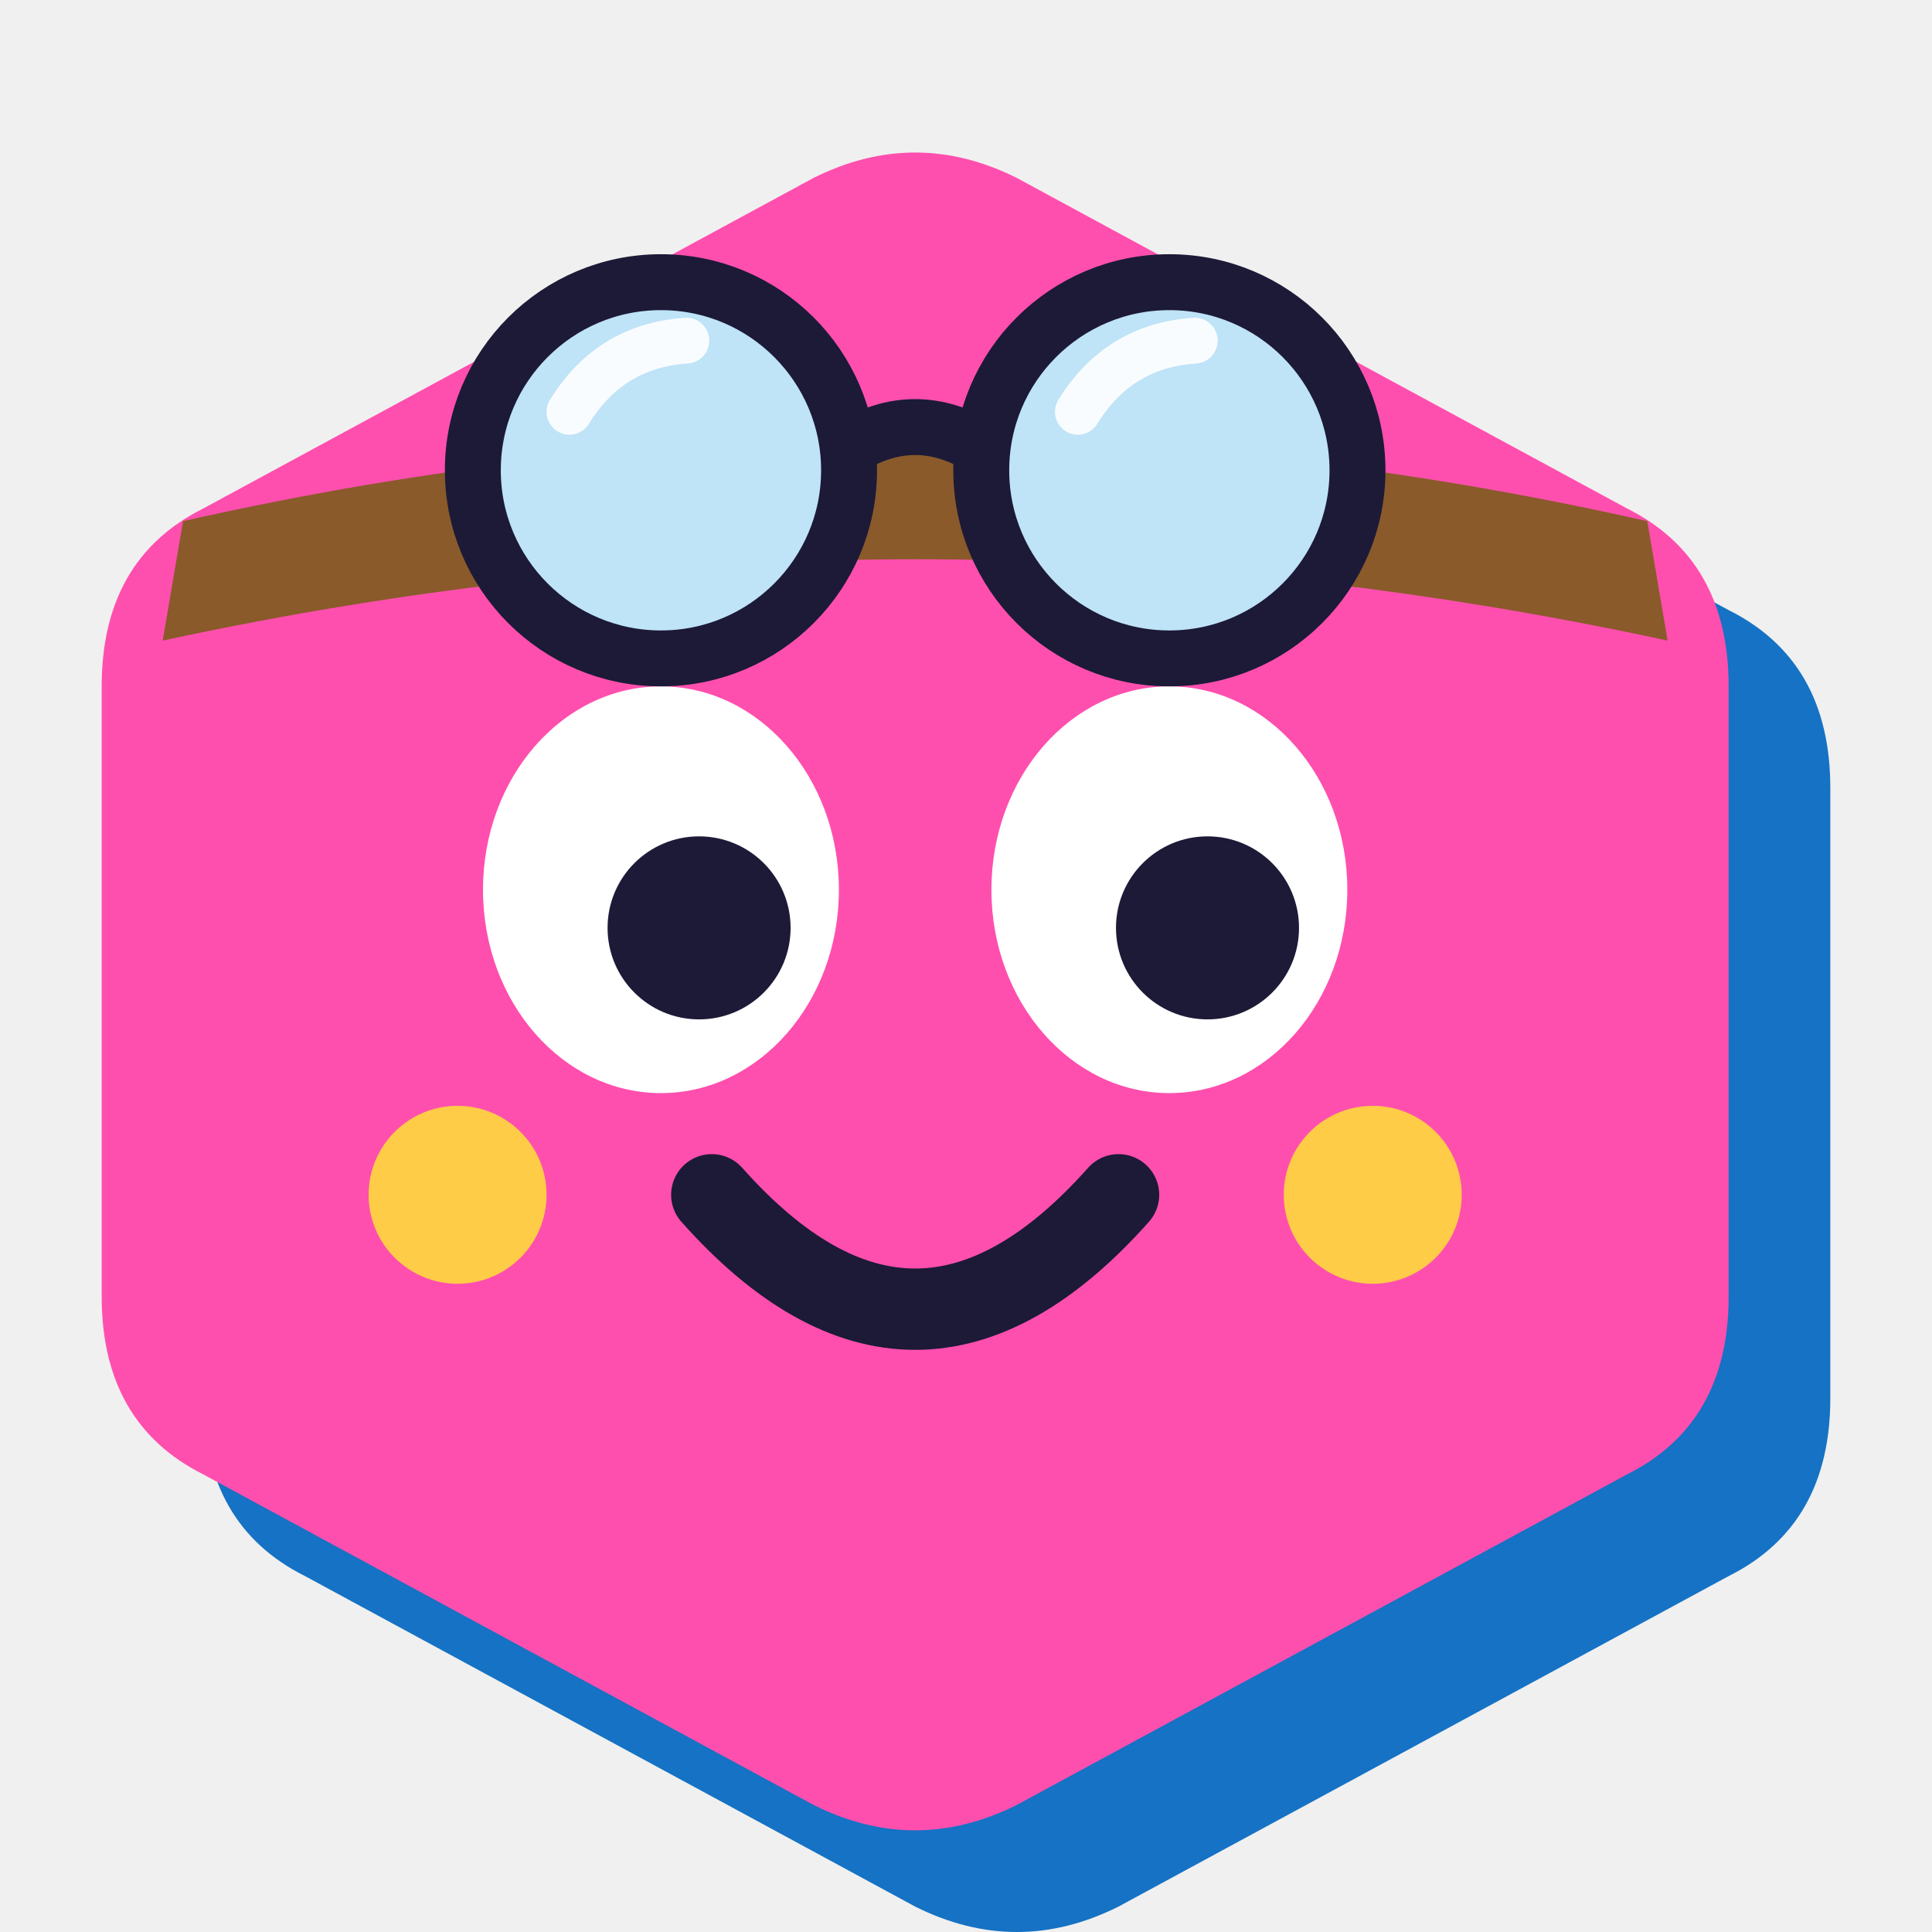
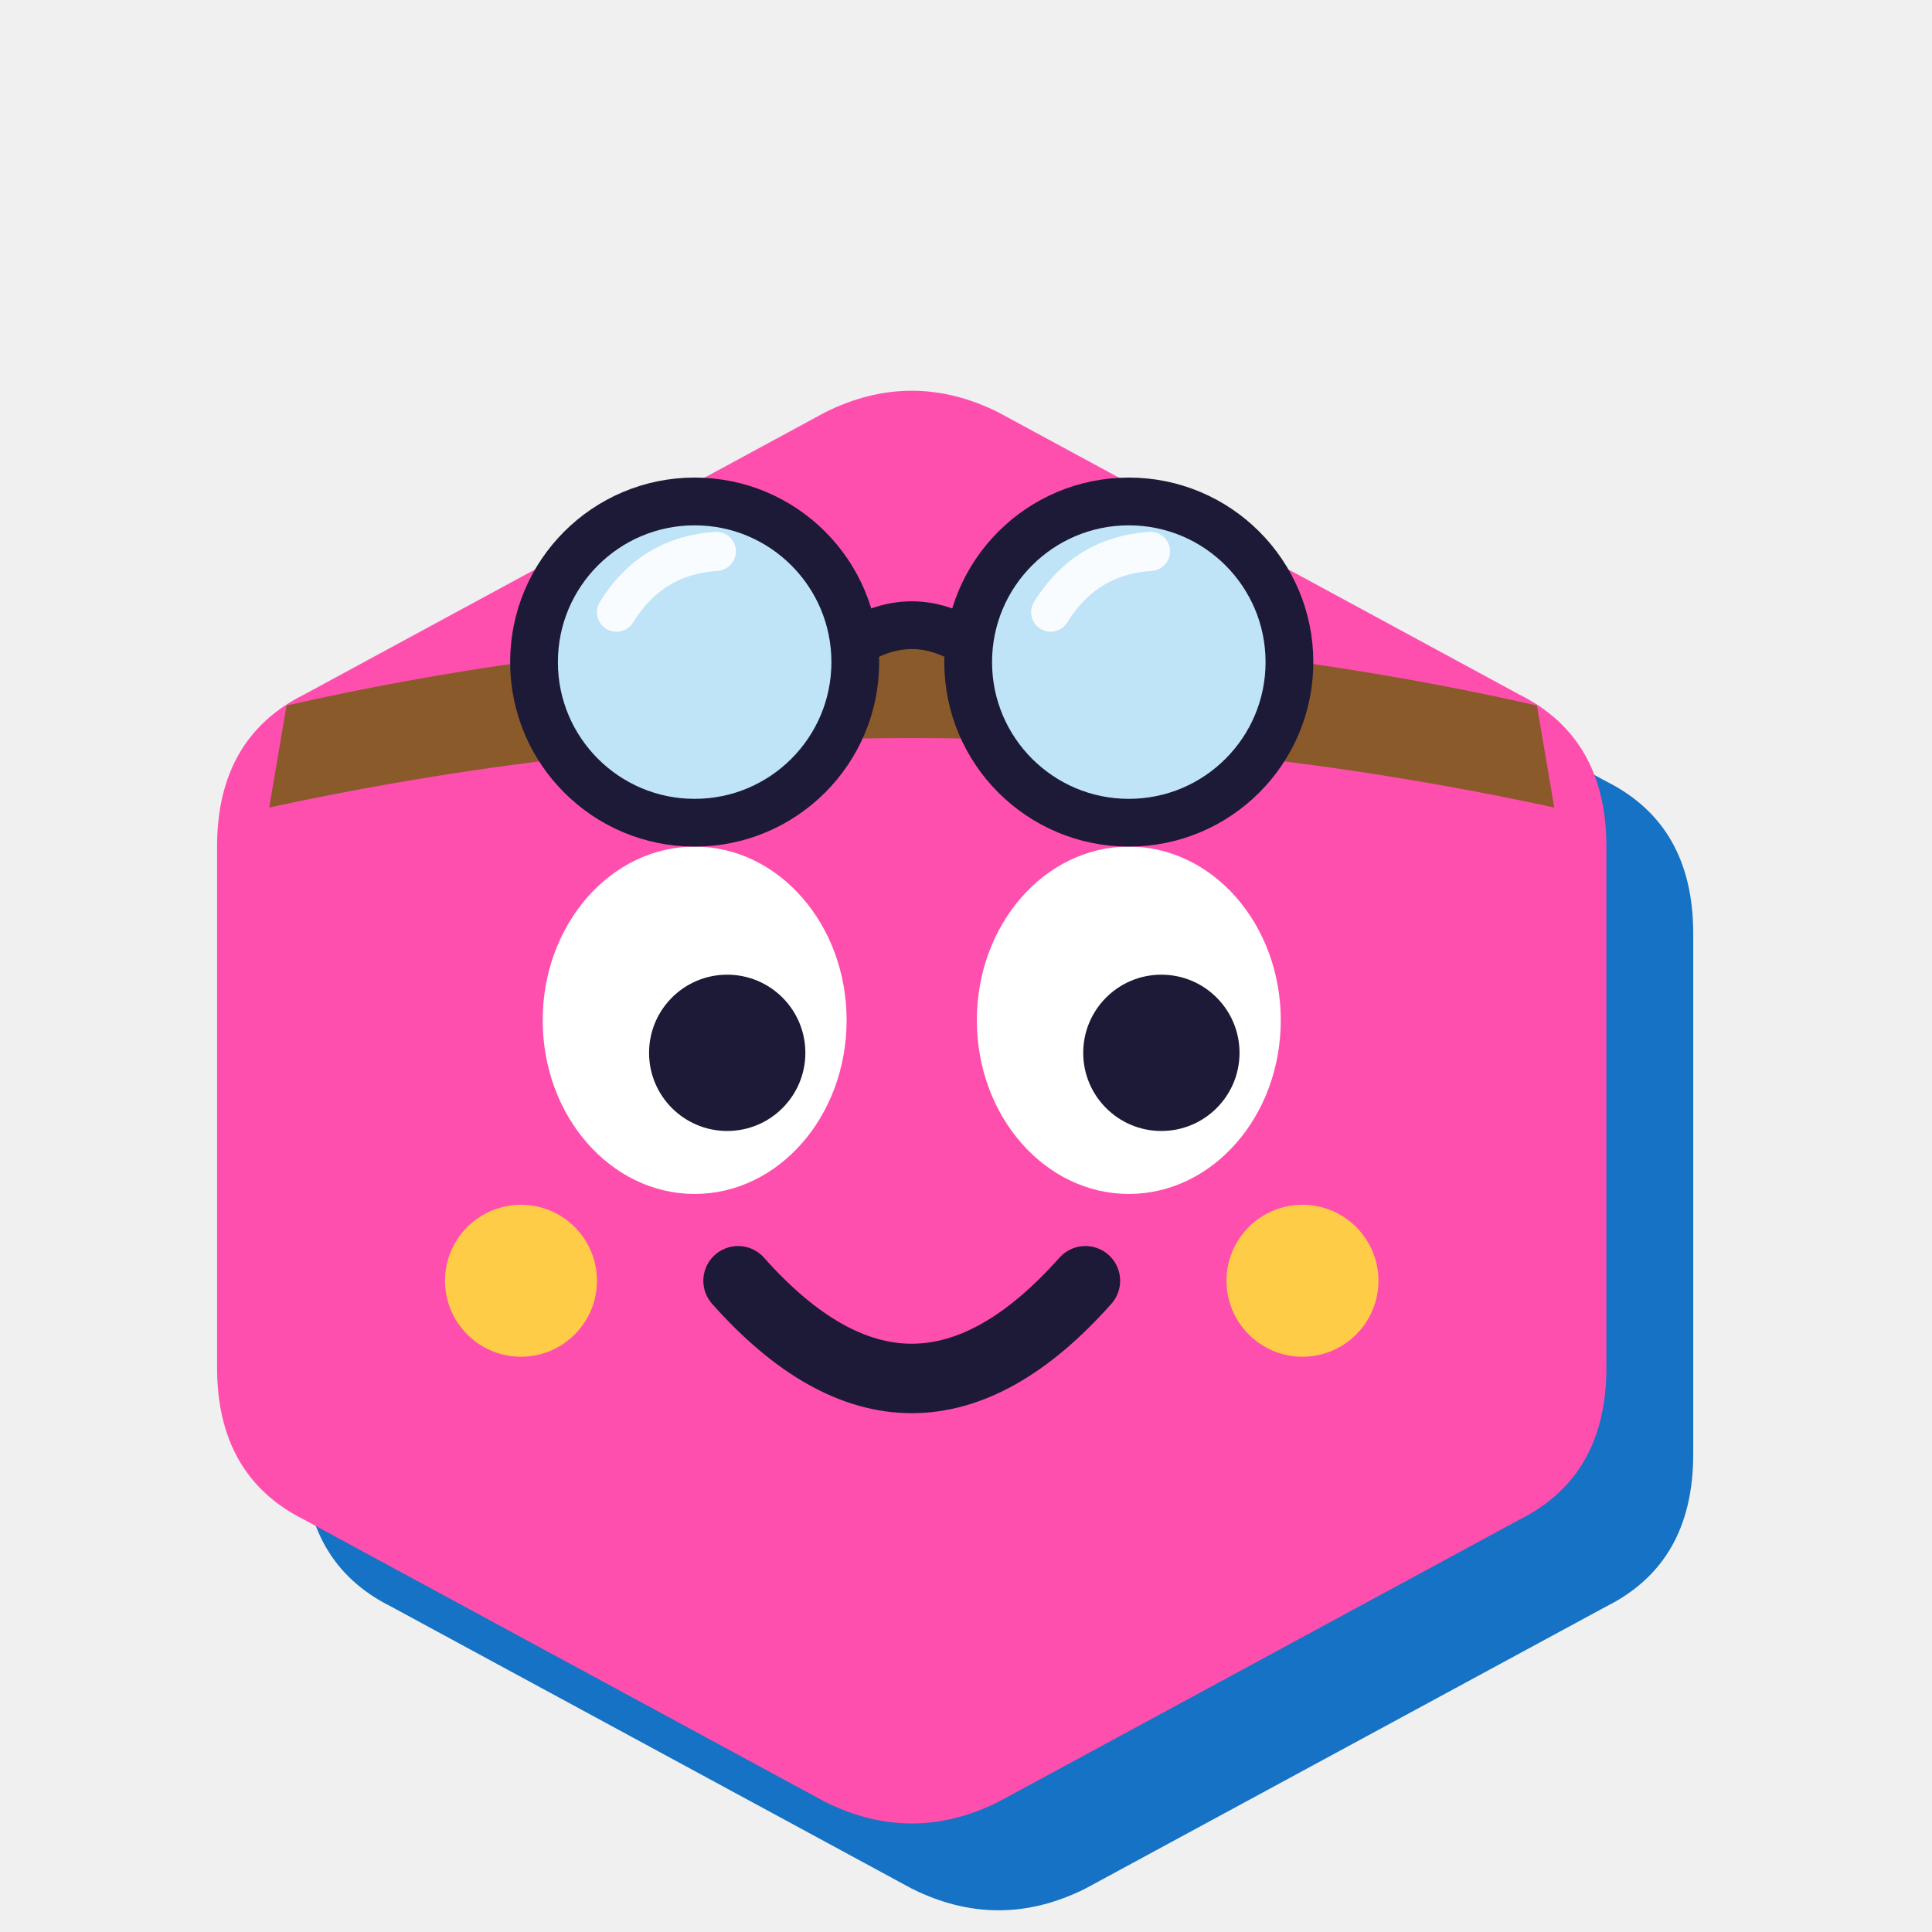
- <svg xmlns="http://www.w3.org/2000/svg" width="128" height="128" viewBox="-3 -1 74 76">
+ <svg xmlns="http://www.w3.org/2000/svg" width="128" height="128" viewBox="-10 -13 89 89">
  <path d="M36 6 L60 19 Q64 21 64 26 L64 50 Q64 55 60 57 L36 70 Q32 72 28 70 L4 57 Q0 55 0 50 L0 26 Q0 21 4 19 L28 6 Q32 4 36 6Z" transform="translate(4 4)" fill="#1572c4" />
  <path d="M36 6 L60 19 Q64 21 64 26 L64 50 Q64 55 60 57 L36 70 Q32 72 28 70 L4 57 Q0 55 0 50 L0 26 Q0 21 4 19 L28 6 Q32 4 36 6Z" fill="#ff4fae" />
  <ellipse cx="22" cy="34" rx="7" ry="8" fill="#fff" />
  <ellipse cx="42" cy="34" rx="7" ry="8" fill="#fff" />
  <circle cx="23.5" cy="35.5" r="3.6" fill="#1c1a37" />
  <circle cx="43.5" cy="35.5" r="3.6" fill="#1c1a37" />
  <circle cx="14" cy="46" r="3.5" fill="#ffd93d" opacity=".9" />
  <circle cx="50" cy="46" r="3.5" fill="#ffd93d" opacity=".9" />
  <path d="M24 46 Q32 55 40 46" fill="none" stroke="#1c1a37" stroke-width="3.2" stroke-linecap="round" stroke-linejoin="round" />
  <path d="M3.2 19.5 Q32 13 60.8 19.5 L61.6 24.2 Q32 17.8 2.4 24.2 Z" fill="#8a5a2b" />
  <g stroke="#1c1a37" stroke-width="2.2">
    <circle cx="22" cy="17.5" r="7.4" fill="#bfe3f7" />
    <circle cx="42" cy="17.5" r="7.4" fill="#bfe3f7" />
  </g>
  <path d="M29.4 16.6 Q32 15 34.6 16.6" fill="none" stroke="#1c1a37" stroke-width="2.2" stroke-linecap="round" stroke-linejoin="round" />
  <path d="M18.4 15.2 Q20 12.6 23 12.4 M38.4 15.2 Q40 12.6 43 12.4" fill="none" stroke="#fff" stroke-width="1.8" stroke-linecap="round" opacity=".9" />
</svg>
